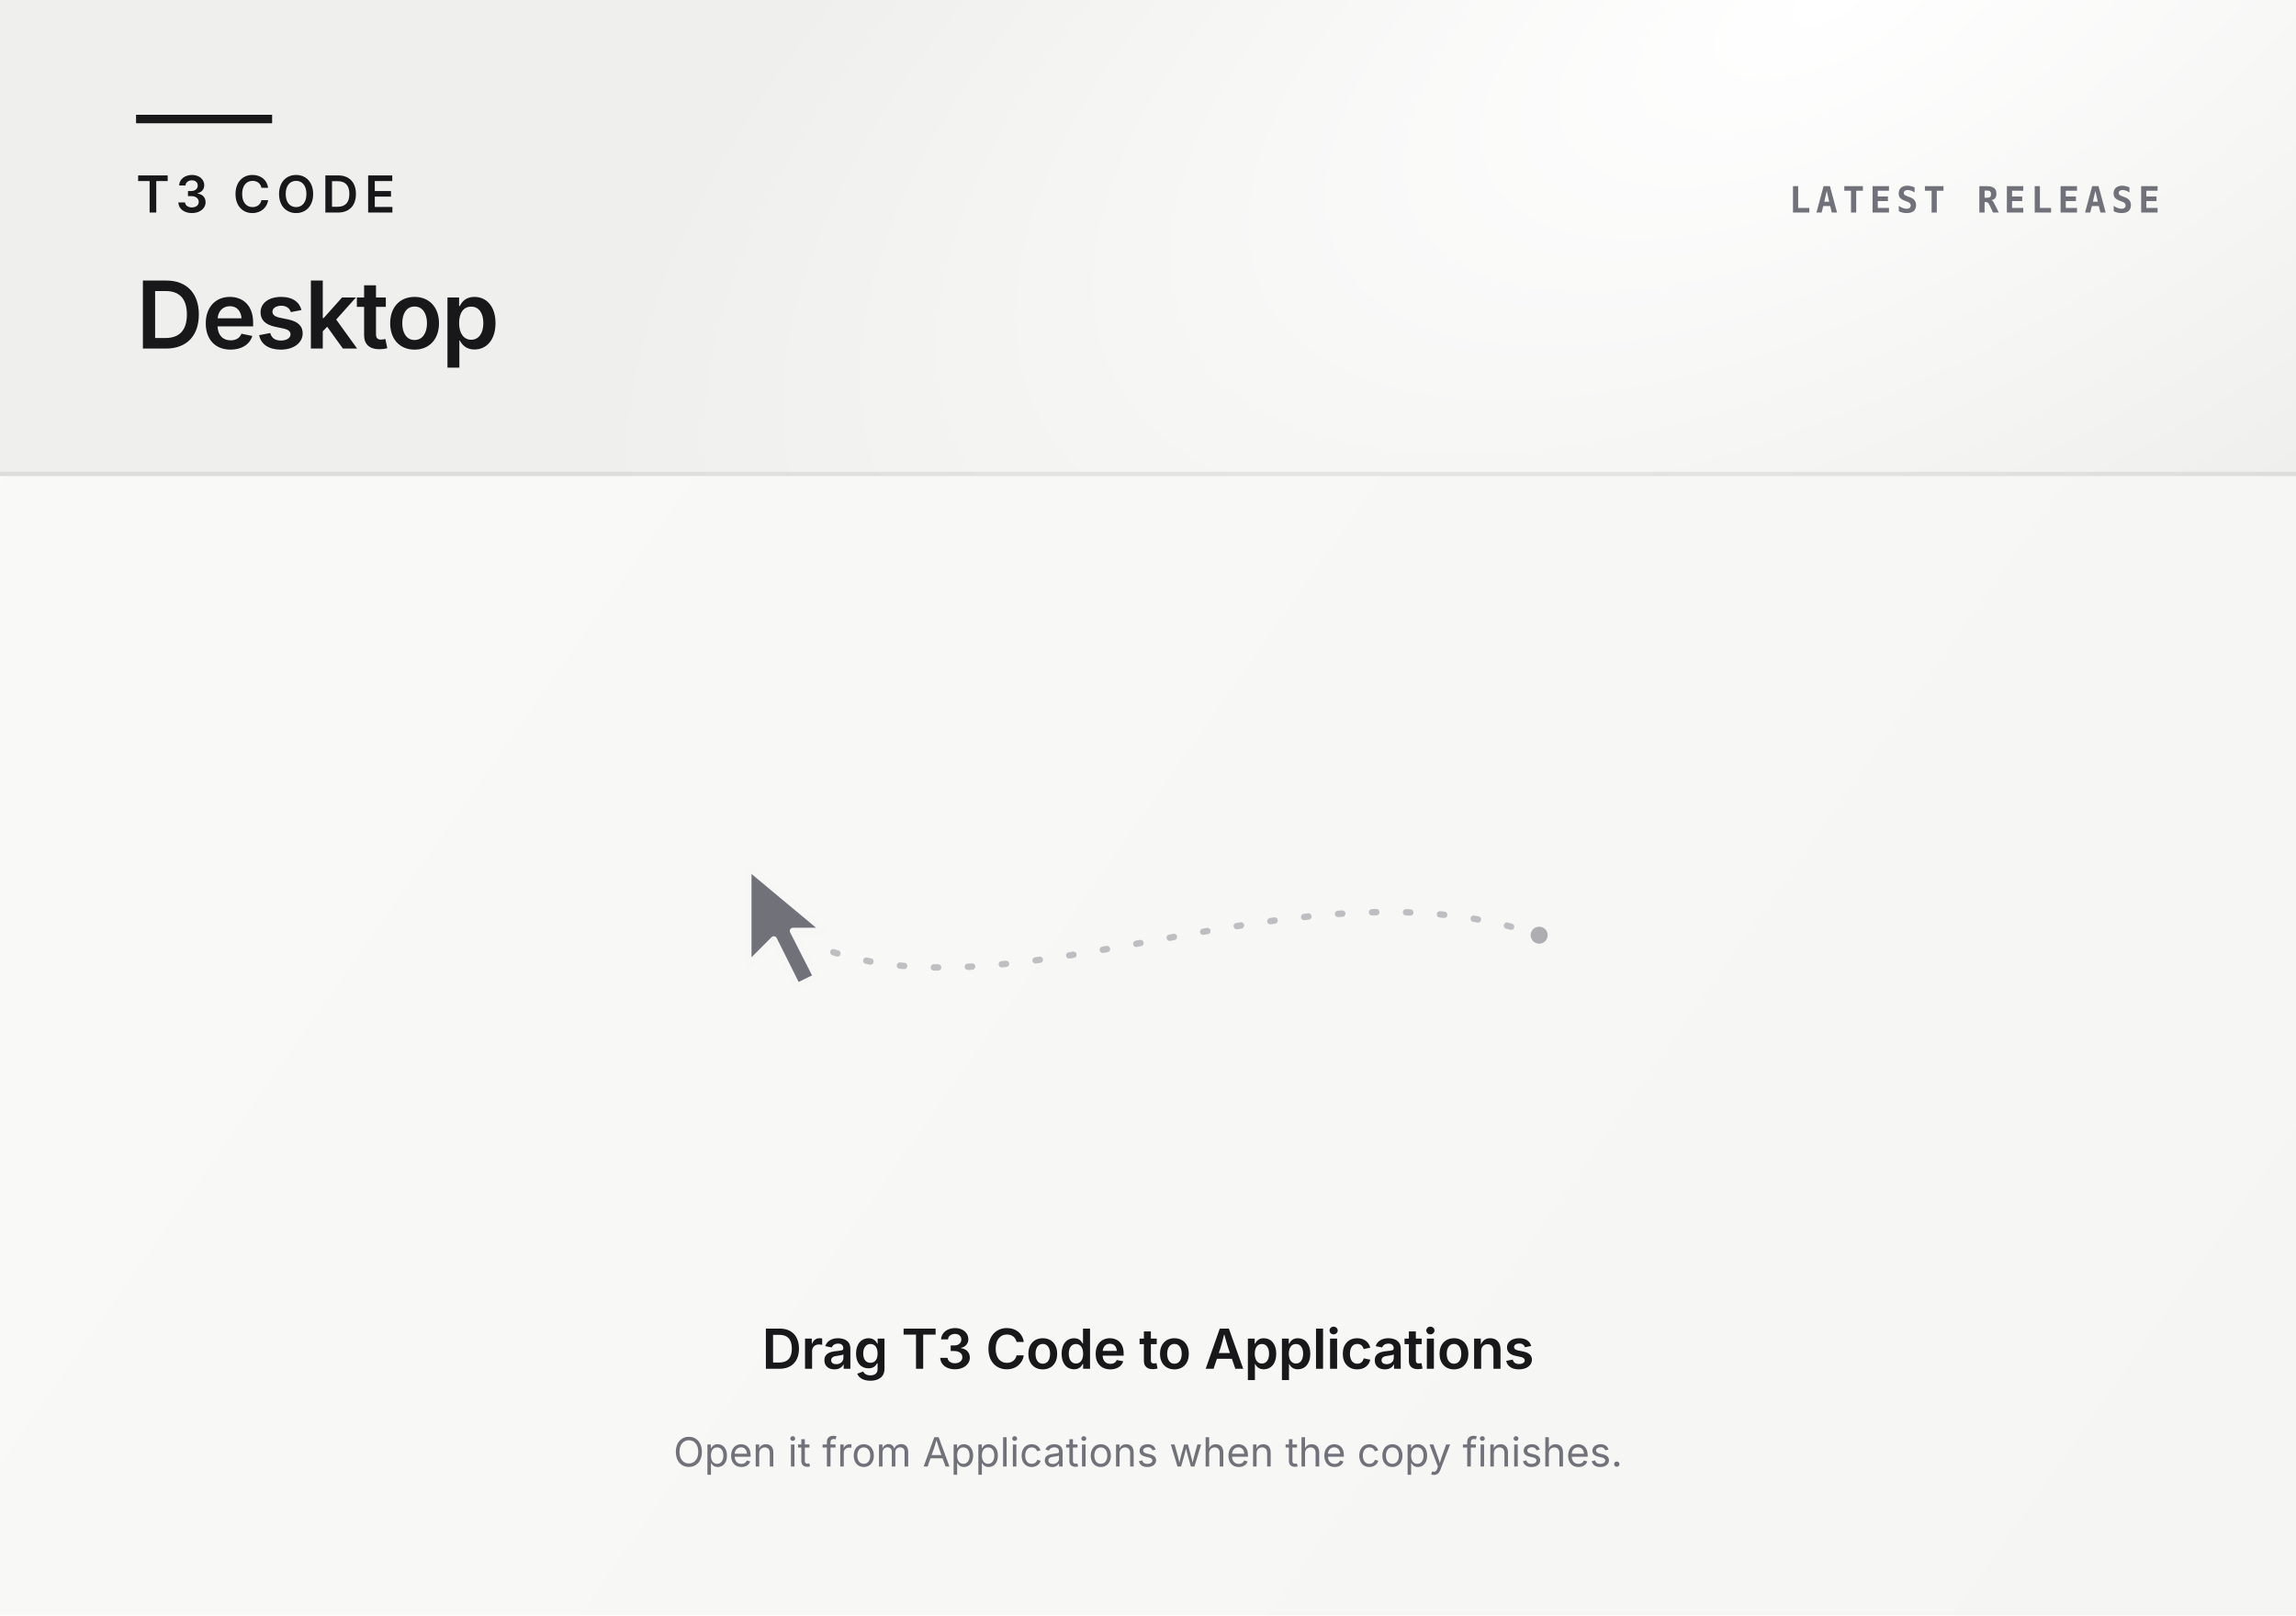
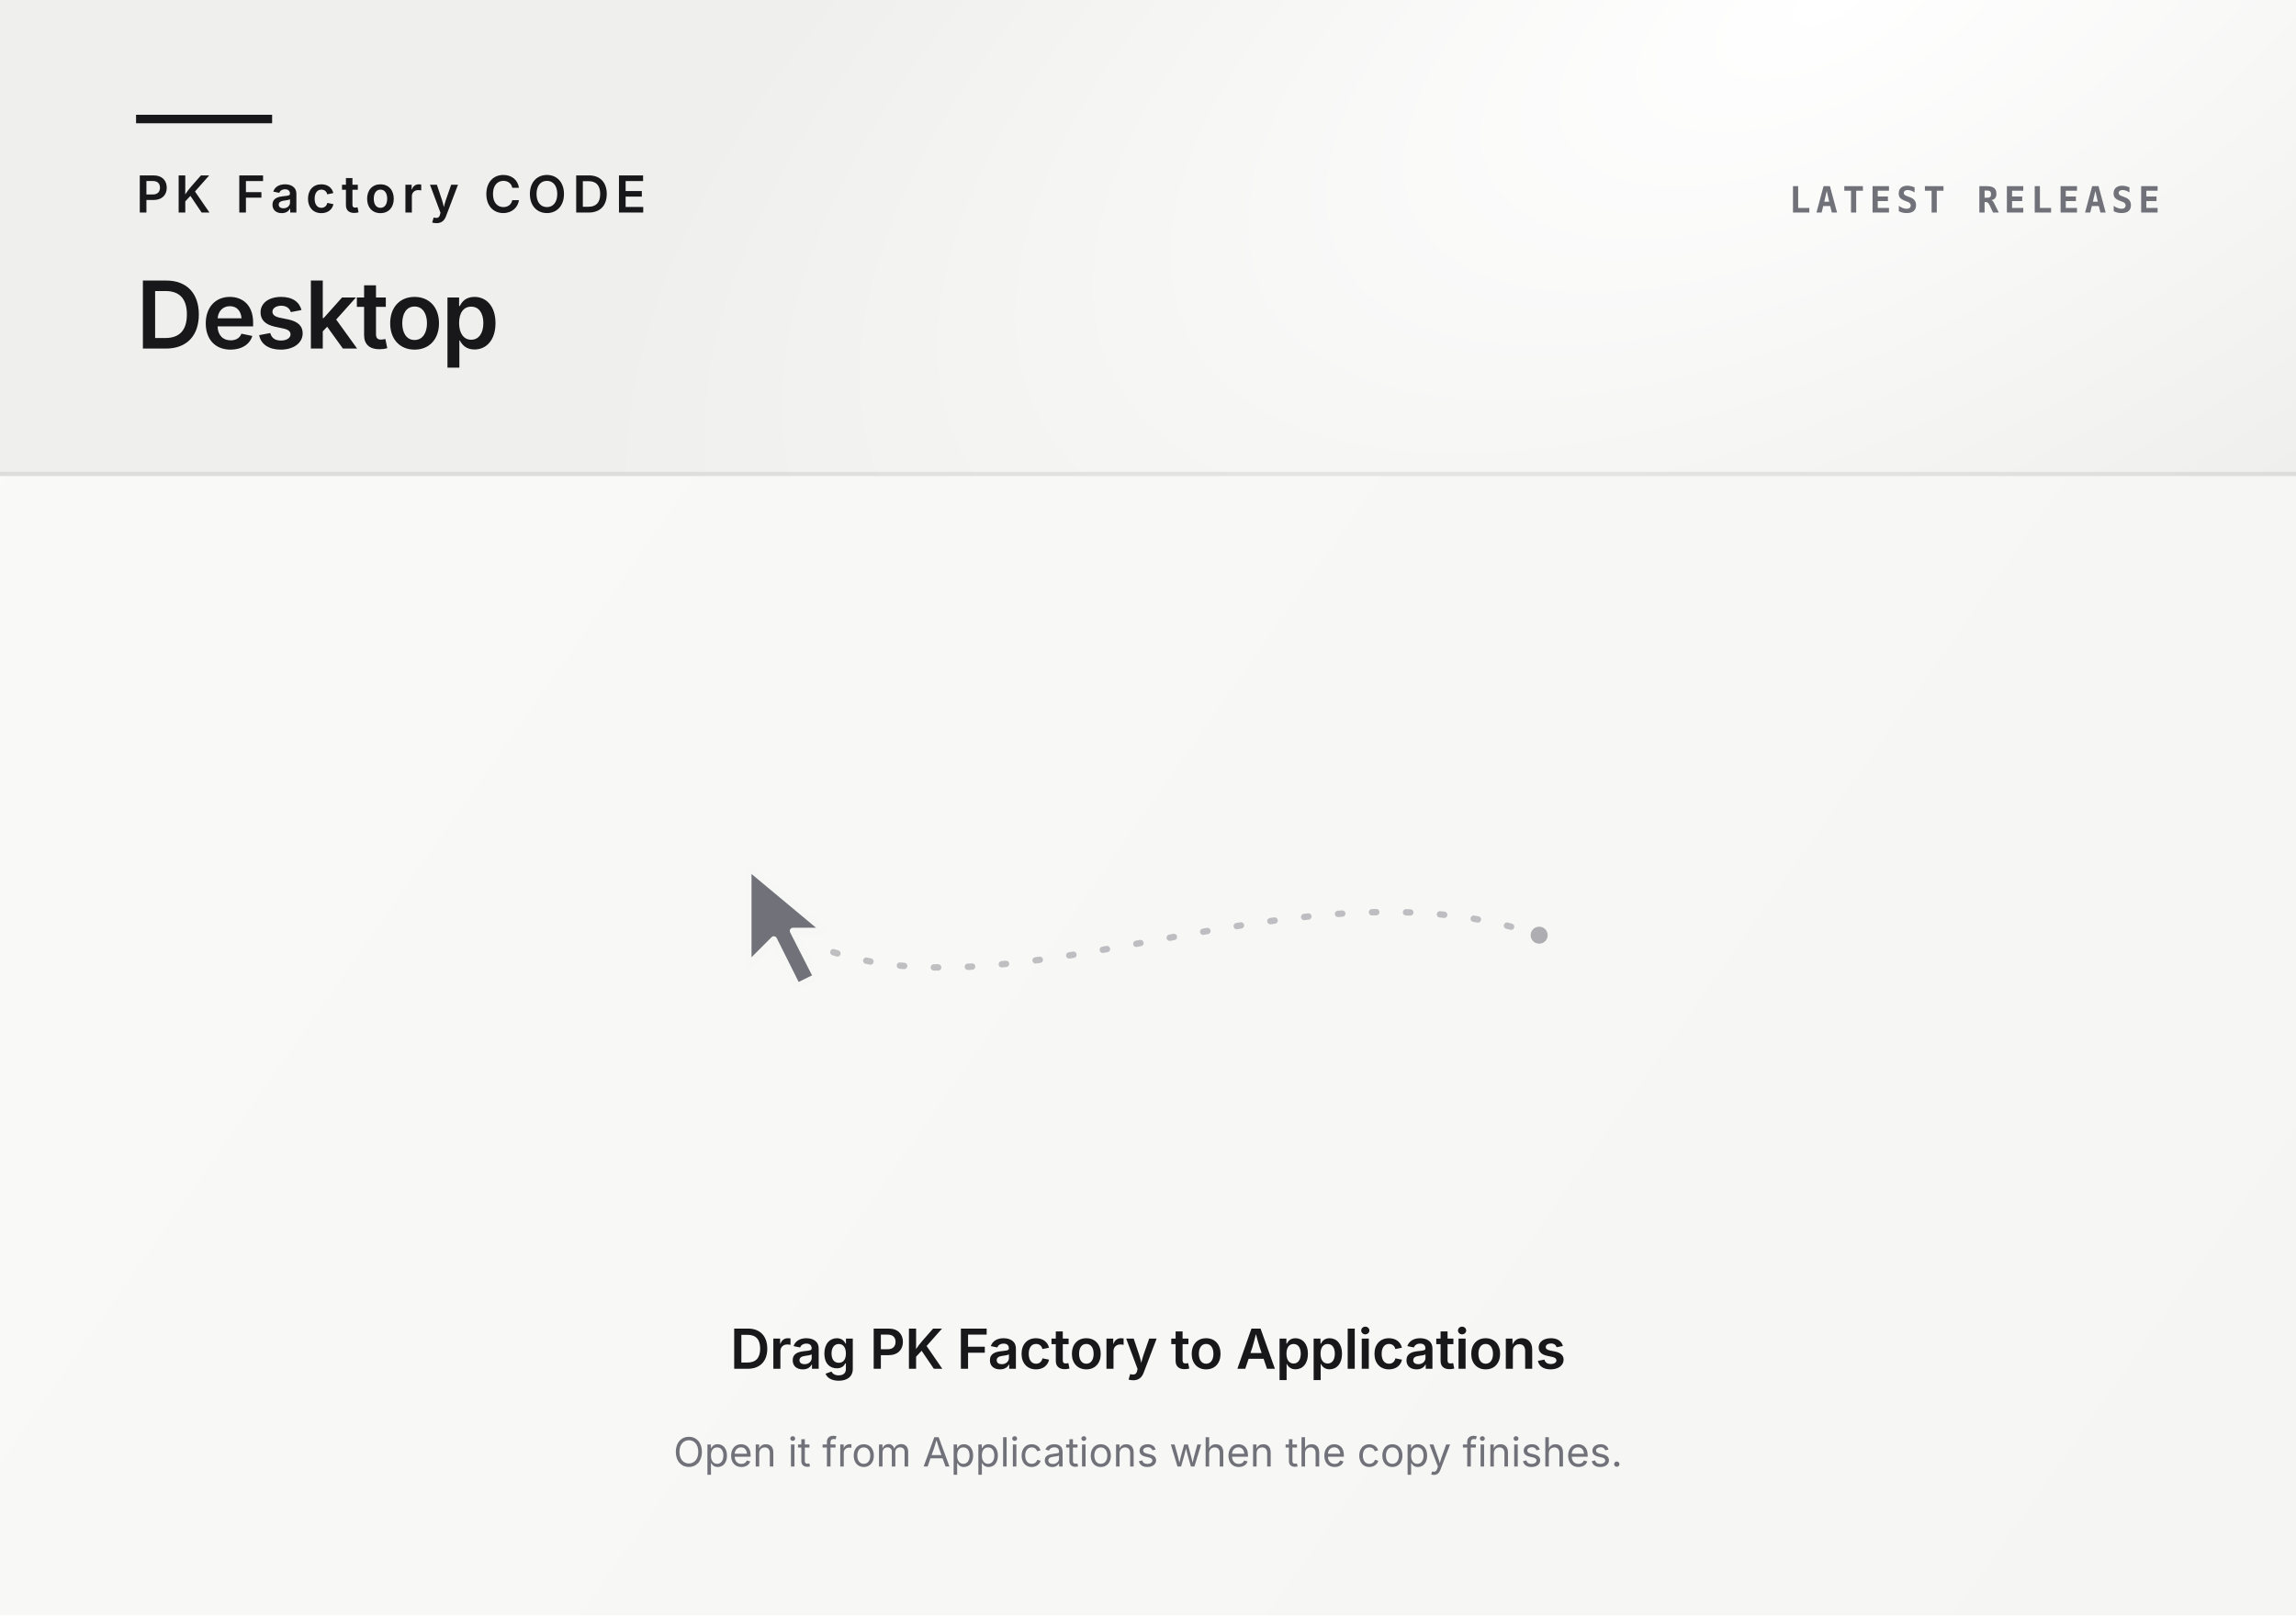
<svg xmlns="http://www.w3.org/2000/svg" width="1080" height="760" viewBox="0 0 540 380" fill="none">
  <defs>
    <linearGradient id="latest-surface" x1="0" y1="0" x2="540" y2="380" gradientUnits="userSpaceOnUse">
      <stop stop-color="#FAFAF9" />
      <stop offset="1" stop-color="#F5F5F4" />
    </linearGradient>
    <radialGradient id="latest-light" cx="0" cy="0" r="1" gradientUnits="userSpaceOnUse" gradientTransform="translate(430 0) rotate(152) scale(320 150)">
      <stop stop-color="#FFFFFF" />
      <stop offset="1" stop-color="#FFFFFF" stop-opacity="0" />
    </radialGradient>
  </defs>
  <rect width="540" height="380" fill="url(#latest-surface)" />
  <rect width="540" height="112" fill="#EFEFED" />
  <rect width="540" height="112" fill="url(#latest-light)" />
  <path d="M0 111.5H540" stroke="#18181B" stroke-opacity="0.08" />
  <path d="M32 28H64" stroke="#18181B" stroke-width="2" />
  <g font-family="-apple-system, BlinkMacSystemFont, sans-serif" fill="#18181B">
-     <text x="32" y="50" font-size="12" font-weight="600" letter-spacing="1.4">T3 CODE</text>
+     <text x="32" y="50" font-size="12" font-weight="600" letter-spacing="1.4">PK Factory CODE</text>
    <text x="32" y="82" font-size="22" font-weight="600" letter-spacing="-0.45">Desktop</text>
    <text x="508" y="50" text-anchor="end" font-family="ui-monospace, SFMono-Regular, Menlo, monospace" font-size="8.5" font-weight="600" letter-spacing="1.2" fill="#71717A">LATEST RELEASE</text>
  </g>
  <path d="M196 224C242 239 307 201 362 220" stroke="#71717A" stroke-width="1.5" stroke-linecap="round" stroke-dasharray="1 7" opacity="0.42" />
  <circle cx="362" cy="220" r="2" fill="#71717A" opacity="0.55" />
  <path d="M176 204V227L182 221L187.5 232L192 229.8L186.5 219H194L176 204Z" fill="#71717A" stroke="#F7F7F5" stroke-width="1.5" stroke-linejoin="round" />
  <g font-family="-apple-system, BlinkMacSystemFont, sans-serif" text-anchor="middle">
-     <text x="270" y="322" font-size="13" font-weight="600" letter-spacing="-0.1" fill="#18181B">Drag T3 Code to Applications</text>
+     <text x="270" y="322" font-size="13" font-weight="600" letter-spacing="-0.1" fill="#18181B">Drag PK Factory to Applications</text>
    <text x="270" y="345" font-size="9.5" fill="#71717A">Open it from Applications when the copy finishes.</text>
  </g>
</svg>
